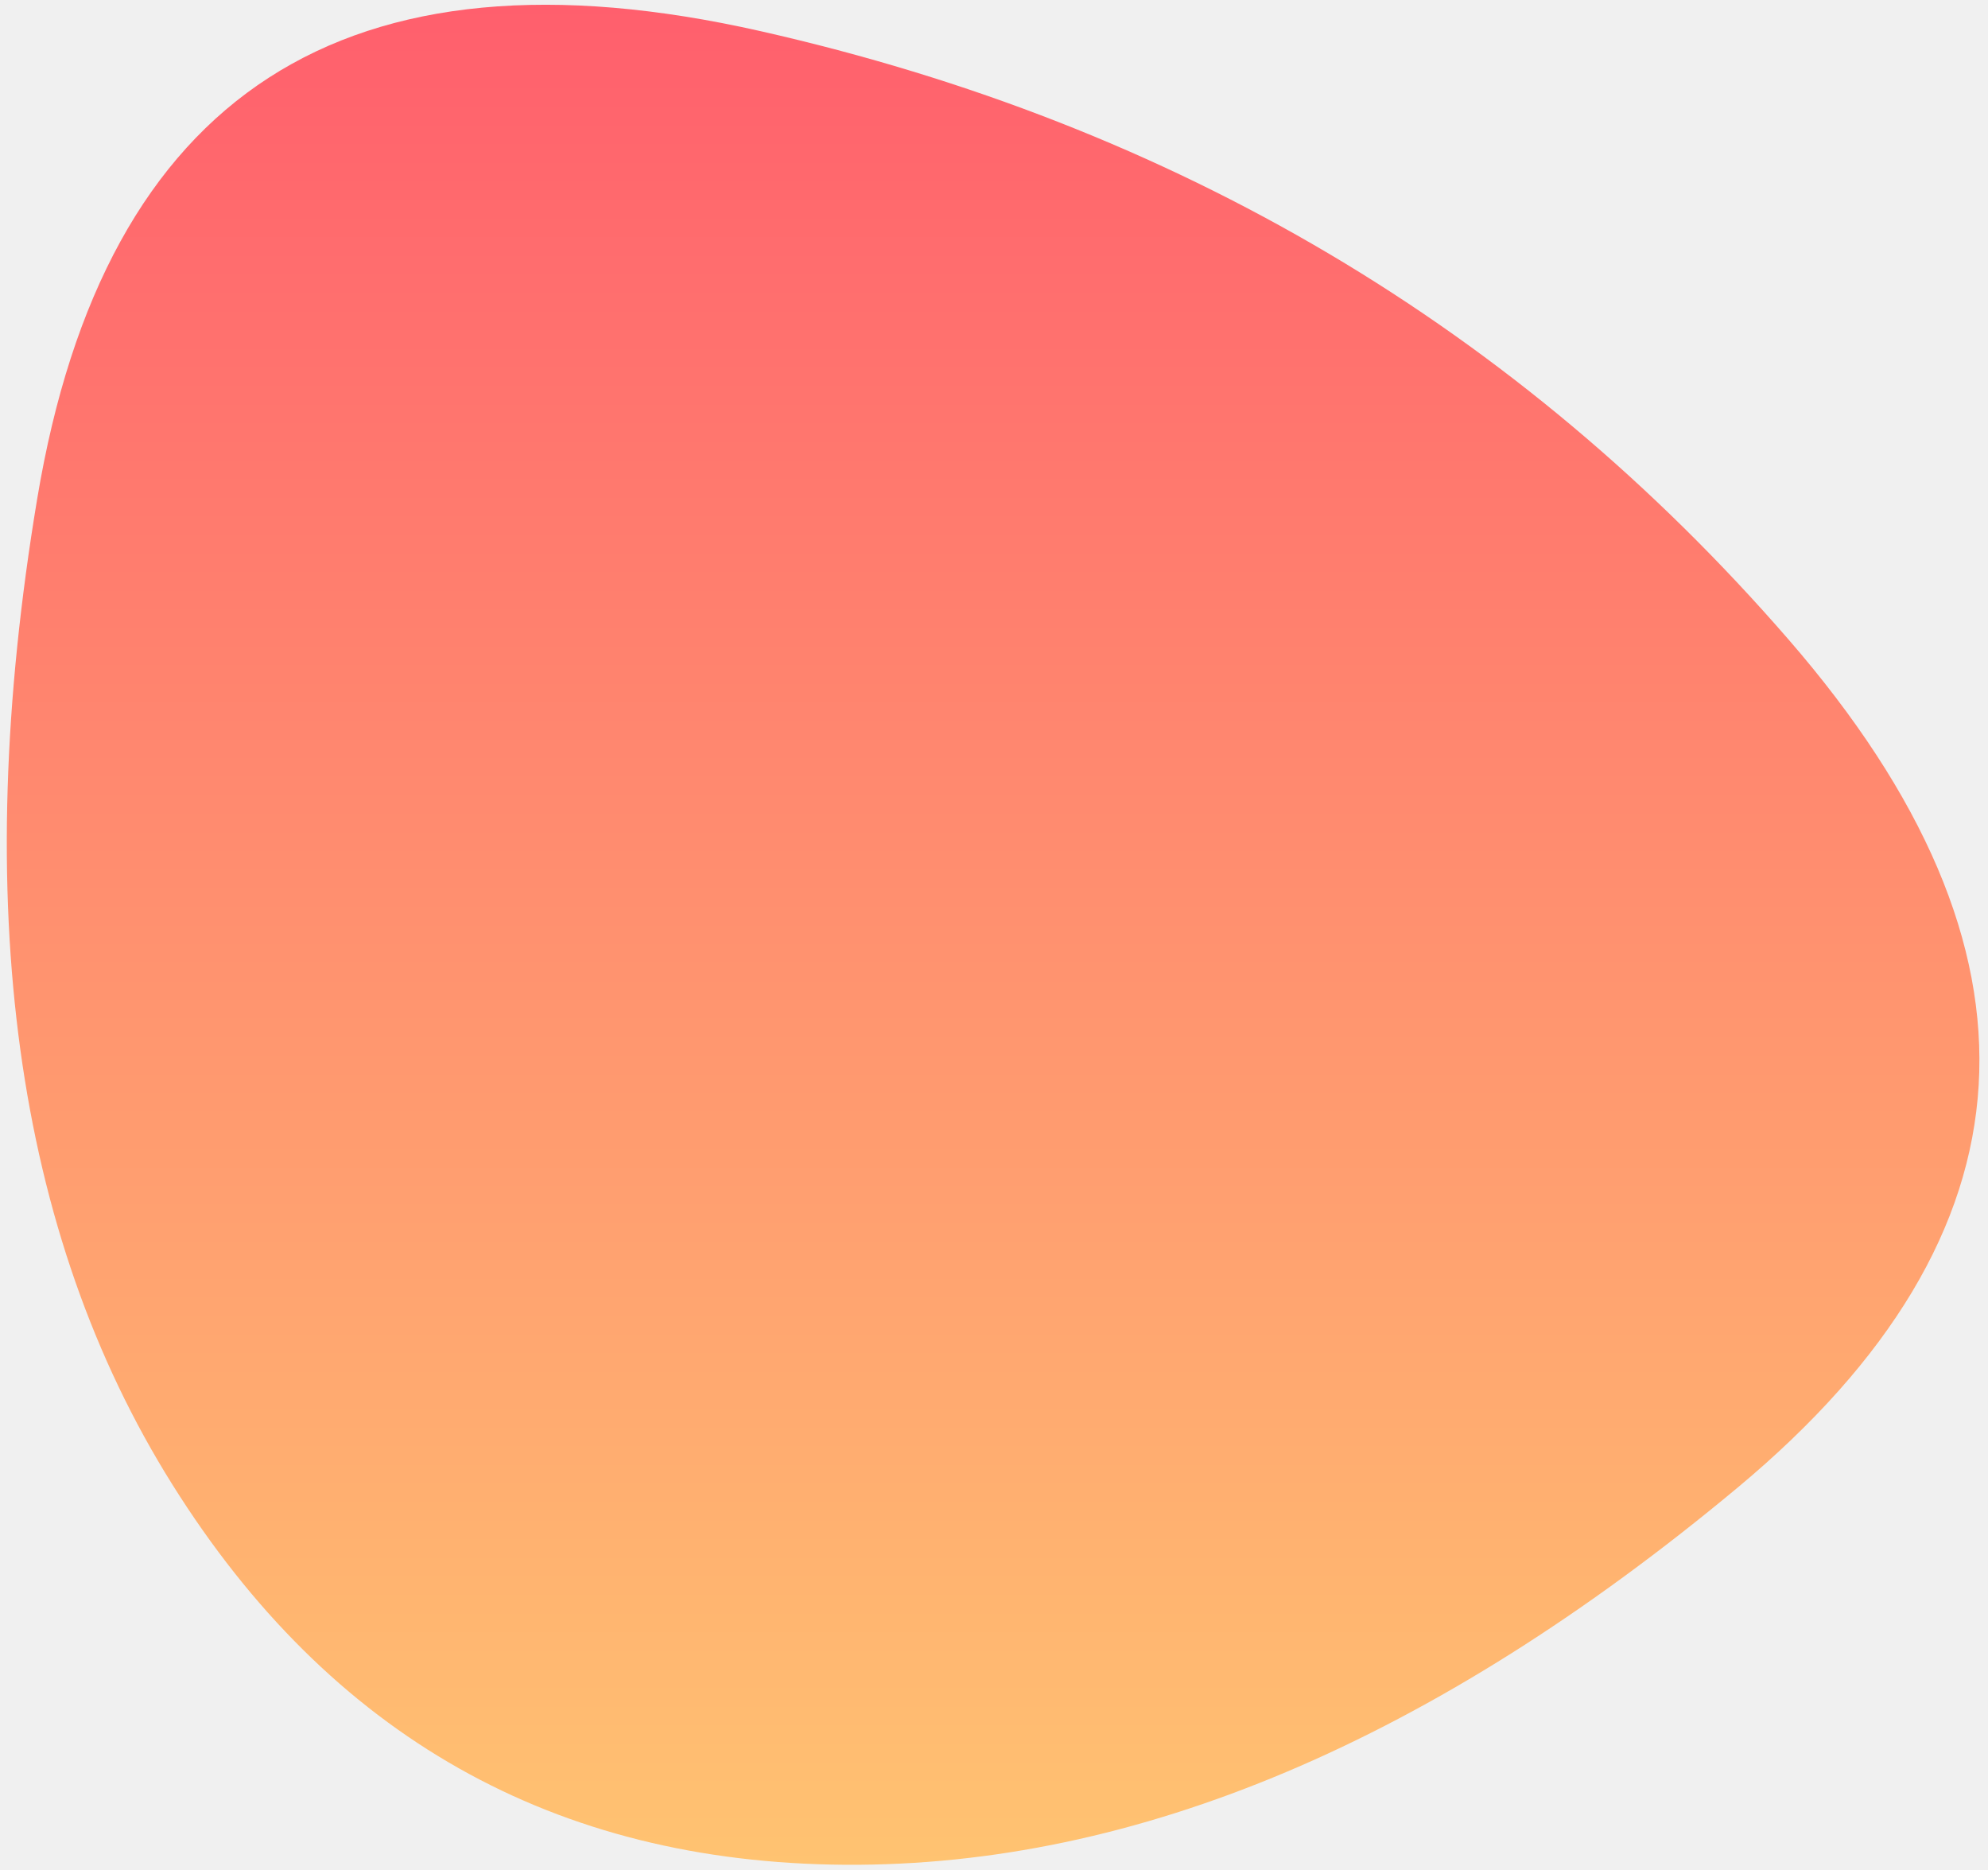
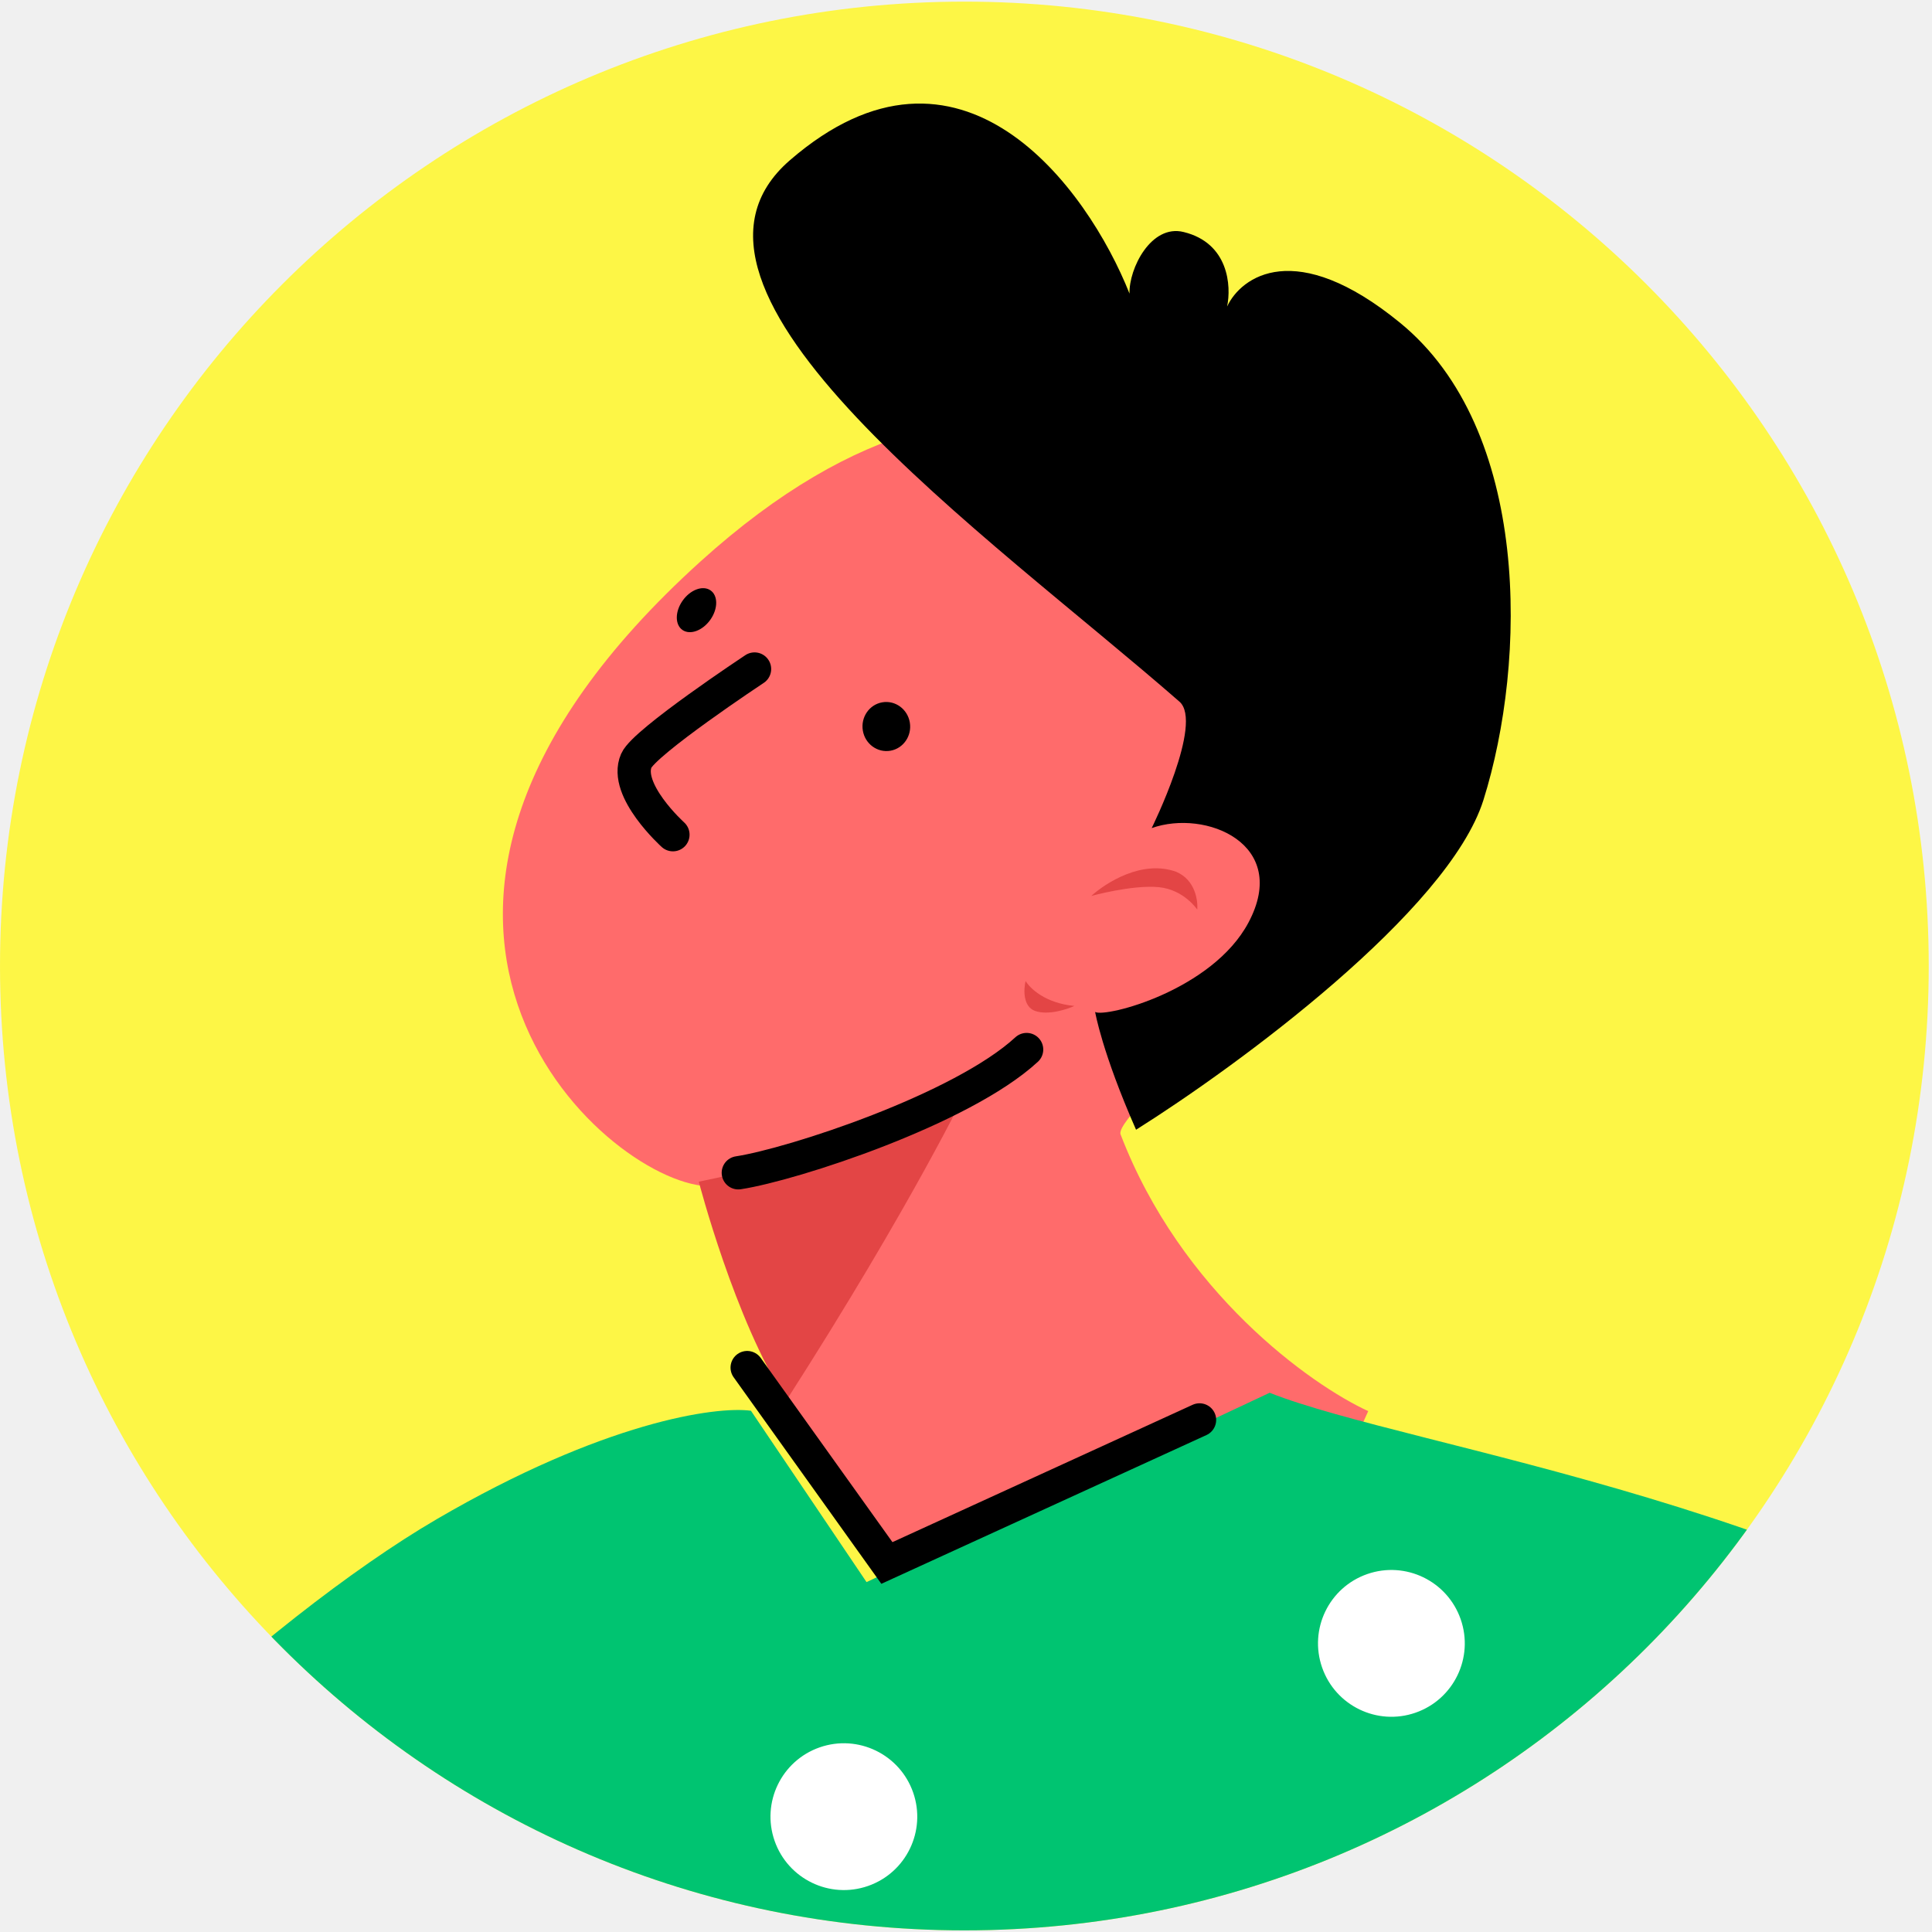
- <svg xmlns="http://www.w3.org/2000/svg" width="117" height="110" viewBox="0 0 117 110" fill="none">
-   <path d="M102.282 87.513C84.385 102.427 66.874 109.829 49.75 109.719C32.626 109.608 19.424 102.151 10.144 87.347C0.864 72.543 -1.787 53.209 2.19 29.346C6.167 5.483 20.363 -3.686 44.779 1.837C69.194 7.361 89.356 19.293 105.265 37.632C121.174 55.971 120.18 72.598 102.282 87.513Z" fill="url(#paint0_linear)" />
+ <svg xmlns="http://www.w3.org/2000/svg" width="199" height="199" viewBox="0 0 199 199" fill="none">
+   <g clip-path="url(#clip0_3_14558)">
+     <path d="M0.001 99.5C0.001 44.64 44.473 0.168 99.333 0.168V0.168C154.192 0.168 198.664 44.64 198.664 99.5V99.5C198.664 154.359 154.192 198.831 99.333 198.831V198.831C44.473 198.831 0.001 154.359 0.001 99.5V99.5Z" fill="#FDF646" />
+     <path d="M286.841 222.067C267.063 267.002 208.409 246.242 194.596 233.959L215.833 192.422C223.234 196.6 239.964 203.579 248.045 197.216C258.116 189.274 271.846 134.854 272.193 131.643C273.713 118.662 269.728 108.693 267.384 93.858C265.04 79.022 265.442 74.313 268.884 74.071C272.326 73.83 276.843 91.683 280.812 94.218C284.024 96.251 286.284 94.04 287.009 92.67C290.448 81.853 295.466 63.188 297.61 59.628C299.299 56.807 302.349 57.103 303.289 59.021C304.395 61.285 304.36 63.986 303.788 67.32C305.942 61.112 307.324 53.467 312.398 53.426C317.432 53.399 315.338 67.16 315.338 67.16C315.338 67.16 316.234 64.88 318.261 61.494C320.274 58.069 323.958 59.536 324.537 62.206C324.927 63.954 324.245 69.522 323.494 73.365C324.018 71.93 325.181 70.41 327.25 70.326C331.935 70.195 330.914 80.271 329.837 85.347C323.753 112.176 306.659 177.118 286.841 222.067Z" fill="#FF6B6B" />
+     <path d="M-29.818 274.948C13.824 298.088 46.875 245.813 50.032 227.698L7.371 208.12C4.216 215.926 -4.59 231.68 -14.874 231.629C-27.749 231.572 -72.579 197.278 -74.861 194.969C-84.191 185.672 -87.286 175.442 -94.729 162.359C-102.172 149.276 -105.434 145.826 -108.327 147.761C-111.18 149.683 -103.555 166.468 -105.084 170.892C-106.333 174.459 -109.491 174.11 -110.917 173.479C-120.385 167.098 -136.003 155.525 -139.914 154.045C-143.005 152.867 -145.214 154.97 -144.751 157.052C-144.203 159.508 -142.485 161.607 -139.95 163.873C-145.525 160.321 -151.394 155.167 -155.402 158.248C-159.411 161.328 -149.116 170.832 -149.116 170.832C-149.116 170.832 -151.247 169.592 -154.956 168.178C-158.68 166.724 -160.653 170.136 -159.437 172.586C-158.649 174.197 -154.63 178.149 -151.636 180.706C-152.945 179.901 -154.809 179.421 -156.485 180.624C-160.245 183.395 -153.139 190.679 -149.117 194.002C-127.554 211.33 -73.46 251.808 -29.818 274.948Z" fill="#FF6B6B" />
+     <path d="M72.164 57.822C104.435 28.654 127.335 49.373 134.747 63.414C136.591 65.951 139.918 73.622 138.377 84.236C136.45 97.504 114.968 114.346 115.404 116.798C121.63 133.103 135.024 142.638 140.93 145.349L123.069 184.814C112.189 177.172 90.335 161.609 90.125 160.47C75.779 139.14 72.798 122.177 72.798 122.177C62.068 121.628 31.802 94.311 72.164 57.822Z" fill="#FF6B6B" />
+     <path d="M69.313 85.976C69.313 85.976 64.216 81.386 65.541 78.345C66.395 76.403 77.719 68.911 77.719 68.911" stroke="black" stroke-width="3.427" stroke-linecap="round" />
+     <path d="M110.662 103.614C107.645 103.329 106.076 101.783 105.64 101.044C105.434 101.873 105.344 103.684 106.621 104.13C107.952 104.602 109.888 103.972 110.662 103.614Z" fill="#E34545" />
+     <path d="M121.152 89.797C117.638 88.519 113.878 90.945 112.404 92.285C112.404 92.285 116.603 91.122 119.355 91.379C121.973 91.637 123.321 93.695 123.321 93.695C123.396 92.742 123.112 90.632 121.152 89.797Z" fill="#E34545" />
+     <path d="M99.678 112.03C99.678 112.03 93.808 117.263 71.977 121.715C71.977 121.715 75.663 135.945 81.012 144.223C94.069 123.837 99.678 112.03 99.678 112.03Z" fill="#E34545" />
+     <path d="M76.048 120.8C81.671 119.938 99.06 114.264 105.744 108.105" stroke="black" stroke-width="3.427" stroke-linecap="round" />
+     <path d="M116.343 30.243C112.008 19.326 98.905 1.315 81.363 16.504C65.807 29.953 101.878 55.133 121.483 72.27C123.997 74.435 118.626 85.296 118.626 85.296C124.176 83.323 132.909 86.919 128.598 95.019C124.887 102.006 113.895 104.835 112.802 104.235C112.802 104.235 113.505 108.393 117.016 116.365C127.415 109.833 149.18 93.862 152.795 82.411C157.297 68.081 157.677 44.241 144.205 33.244C133.432 24.436 127.836 28.495 126.394 31.572C126.838 29.48 126.569 25.032 121.917 23.898C118.568 23.065 116.265 27.662 116.343 30.243Z" fill="black" />
+     <path d="M93.713 74.414C93.481 73.037 92.209 72.109 90.873 72.341C89.537 72.573 88.642 73.877 88.874 75.254C89.106 76.63 90.378 77.558 91.715 77.326C93.051 77.095 93.946 75.791 93.713 74.414Z" fill="black" />
+     <path d="M73.183 63.812C73.971 62.68 73.965 61.33 73.169 60.798C72.373 60.266 71.088 60.753 70.3 61.886C69.511 63.018 69.517 64.368 70.313 64.9C71.109 65.432 72.394 64.945 73.183 63.812Z" fill="black" />
+     <path d="M130.775 143.458L89.255 162.959L77.349 145.31C73.726 144.821 62.186 146.441 44.98 156.481C27.774 166.522 -0.98 192.274 -6.98 209.237L38.686 243.949L32.296 296.494C87.961 283.212 134.426 304.941 150.674 317.436C151.065 285.064 153.516 219.834 160.231 218.007C166.932 216.141 185.041 227.547 193.261 233.494L220.057 178.142C190.345 154.956 145.45 149.272 130.775 143.458Z" fill="#00C471" />
+     <path d="M31.68 199.815C35.622 198.444 37.705 194.135 36.332 190.192C34.959 186.249 30.65 184.164 26.708 185.536C22.766 186.908 20.684 191.216 22.057 195.159C23.43 199.102 27.738 201.187 31.68 199.815Z" fill="white" />
+     <path d="M89.406 194.26C93.348 192.888 95.431 188.579 94.058 184.636C92.685 180.693 88.376 178.609 84.434 179.98C80.492 181.352 78.41 185.66 79.783 189.604C81.156 193.547 85.464 195.631 89.406 194.26Z" fill="white" />
+     <path d="M145.802 176.411C149.744 175.039 151.827 170.731 150.454 166.788C149.081 162.844 144.772 160.76 140.83 162.132C136.888 163.503 134.806 167.812 136.179 171.755C137.552 175.698 141.86 177.783 145.802 176.411Z" fill="white" />
+     <path d="M193.964 214.454C197.906 213.082 199.988 208.774 198.615 204.831C197.242 200.887 192.934 198.803 188.992 200.175C185.05 201.546 182.967 205.855 184.34 209.798C185.713 213.741 190.022 215.826 193.964 214.454Z" fill="white" />
+     <path d="M76.96 140.865L91.352 160.99L123.554 146.255" stroke="black" stroke-width="3.427" stroke-linecap="round" />
+     <path d="M166.605 188.545C164.816 195.234 163.085 204.704 163.456 215.821" stroke="black" stroke-width="3.427" stroke-linecap="round" />
+     <path d="M155.59 193.829C157.686 212.293 159.304 237.901 157.319 266.508" stroke="black" stroke-width="3.427" stroke-linecap="round" />
+   </g>
  <defs>
-     <linearGradient id="paint0_linear" x1="0.4" y1="0.28" x2="0.4" y2="109.72" gradientUnits="userSpaceOnUse">
-       <stop stop-color="#FF5F6D" />
-       <stop offset="1" stop-color="#FFC371" />
-     </linearGradient>
+     <clipPath id="clip0_3_14558">
+       <path d="M0.001 99.5C0.001 44.64 44.473 0.168 99.333 0.168V0.168C154.192 0.168 198.664 44.64 198.664 99.5V99.5C198.664 154.359 154.192 198.831 99.333 198.831V198.831C44.473 198.831 0.001 154.359 0.001 99.5V99.5Z" fill="white" />
+     </clipPath>
  </defs>
</svg>
